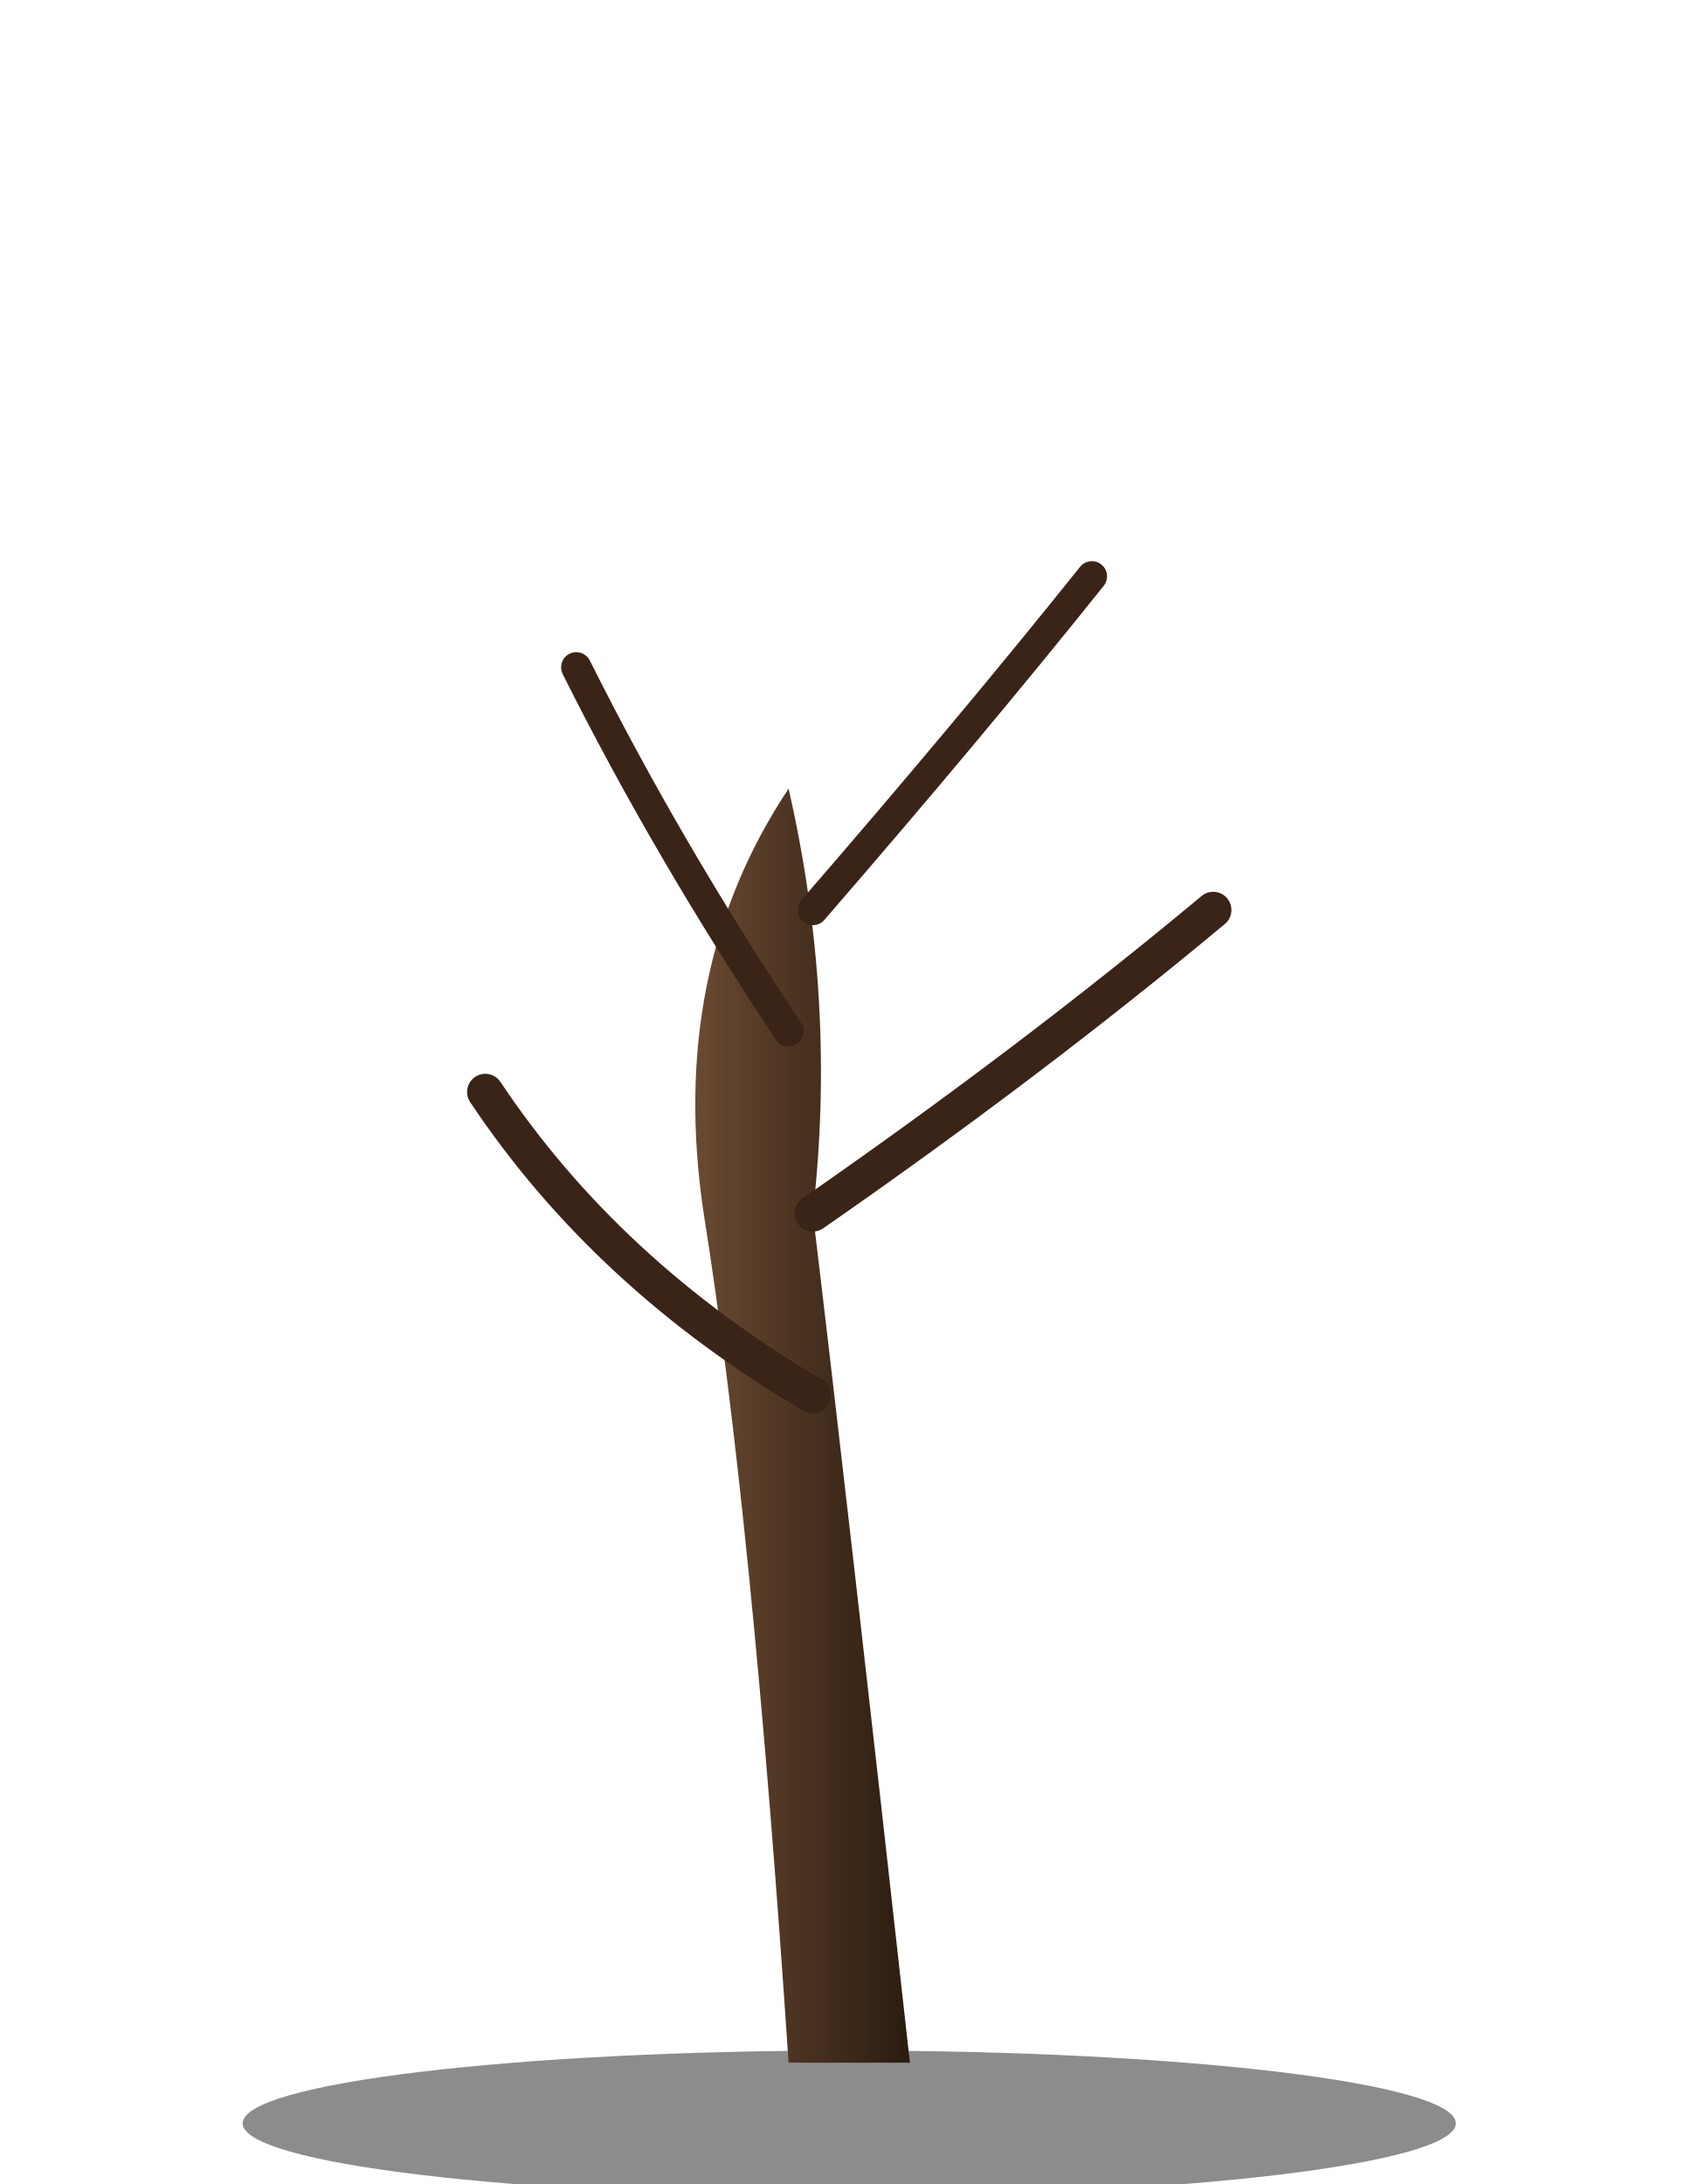
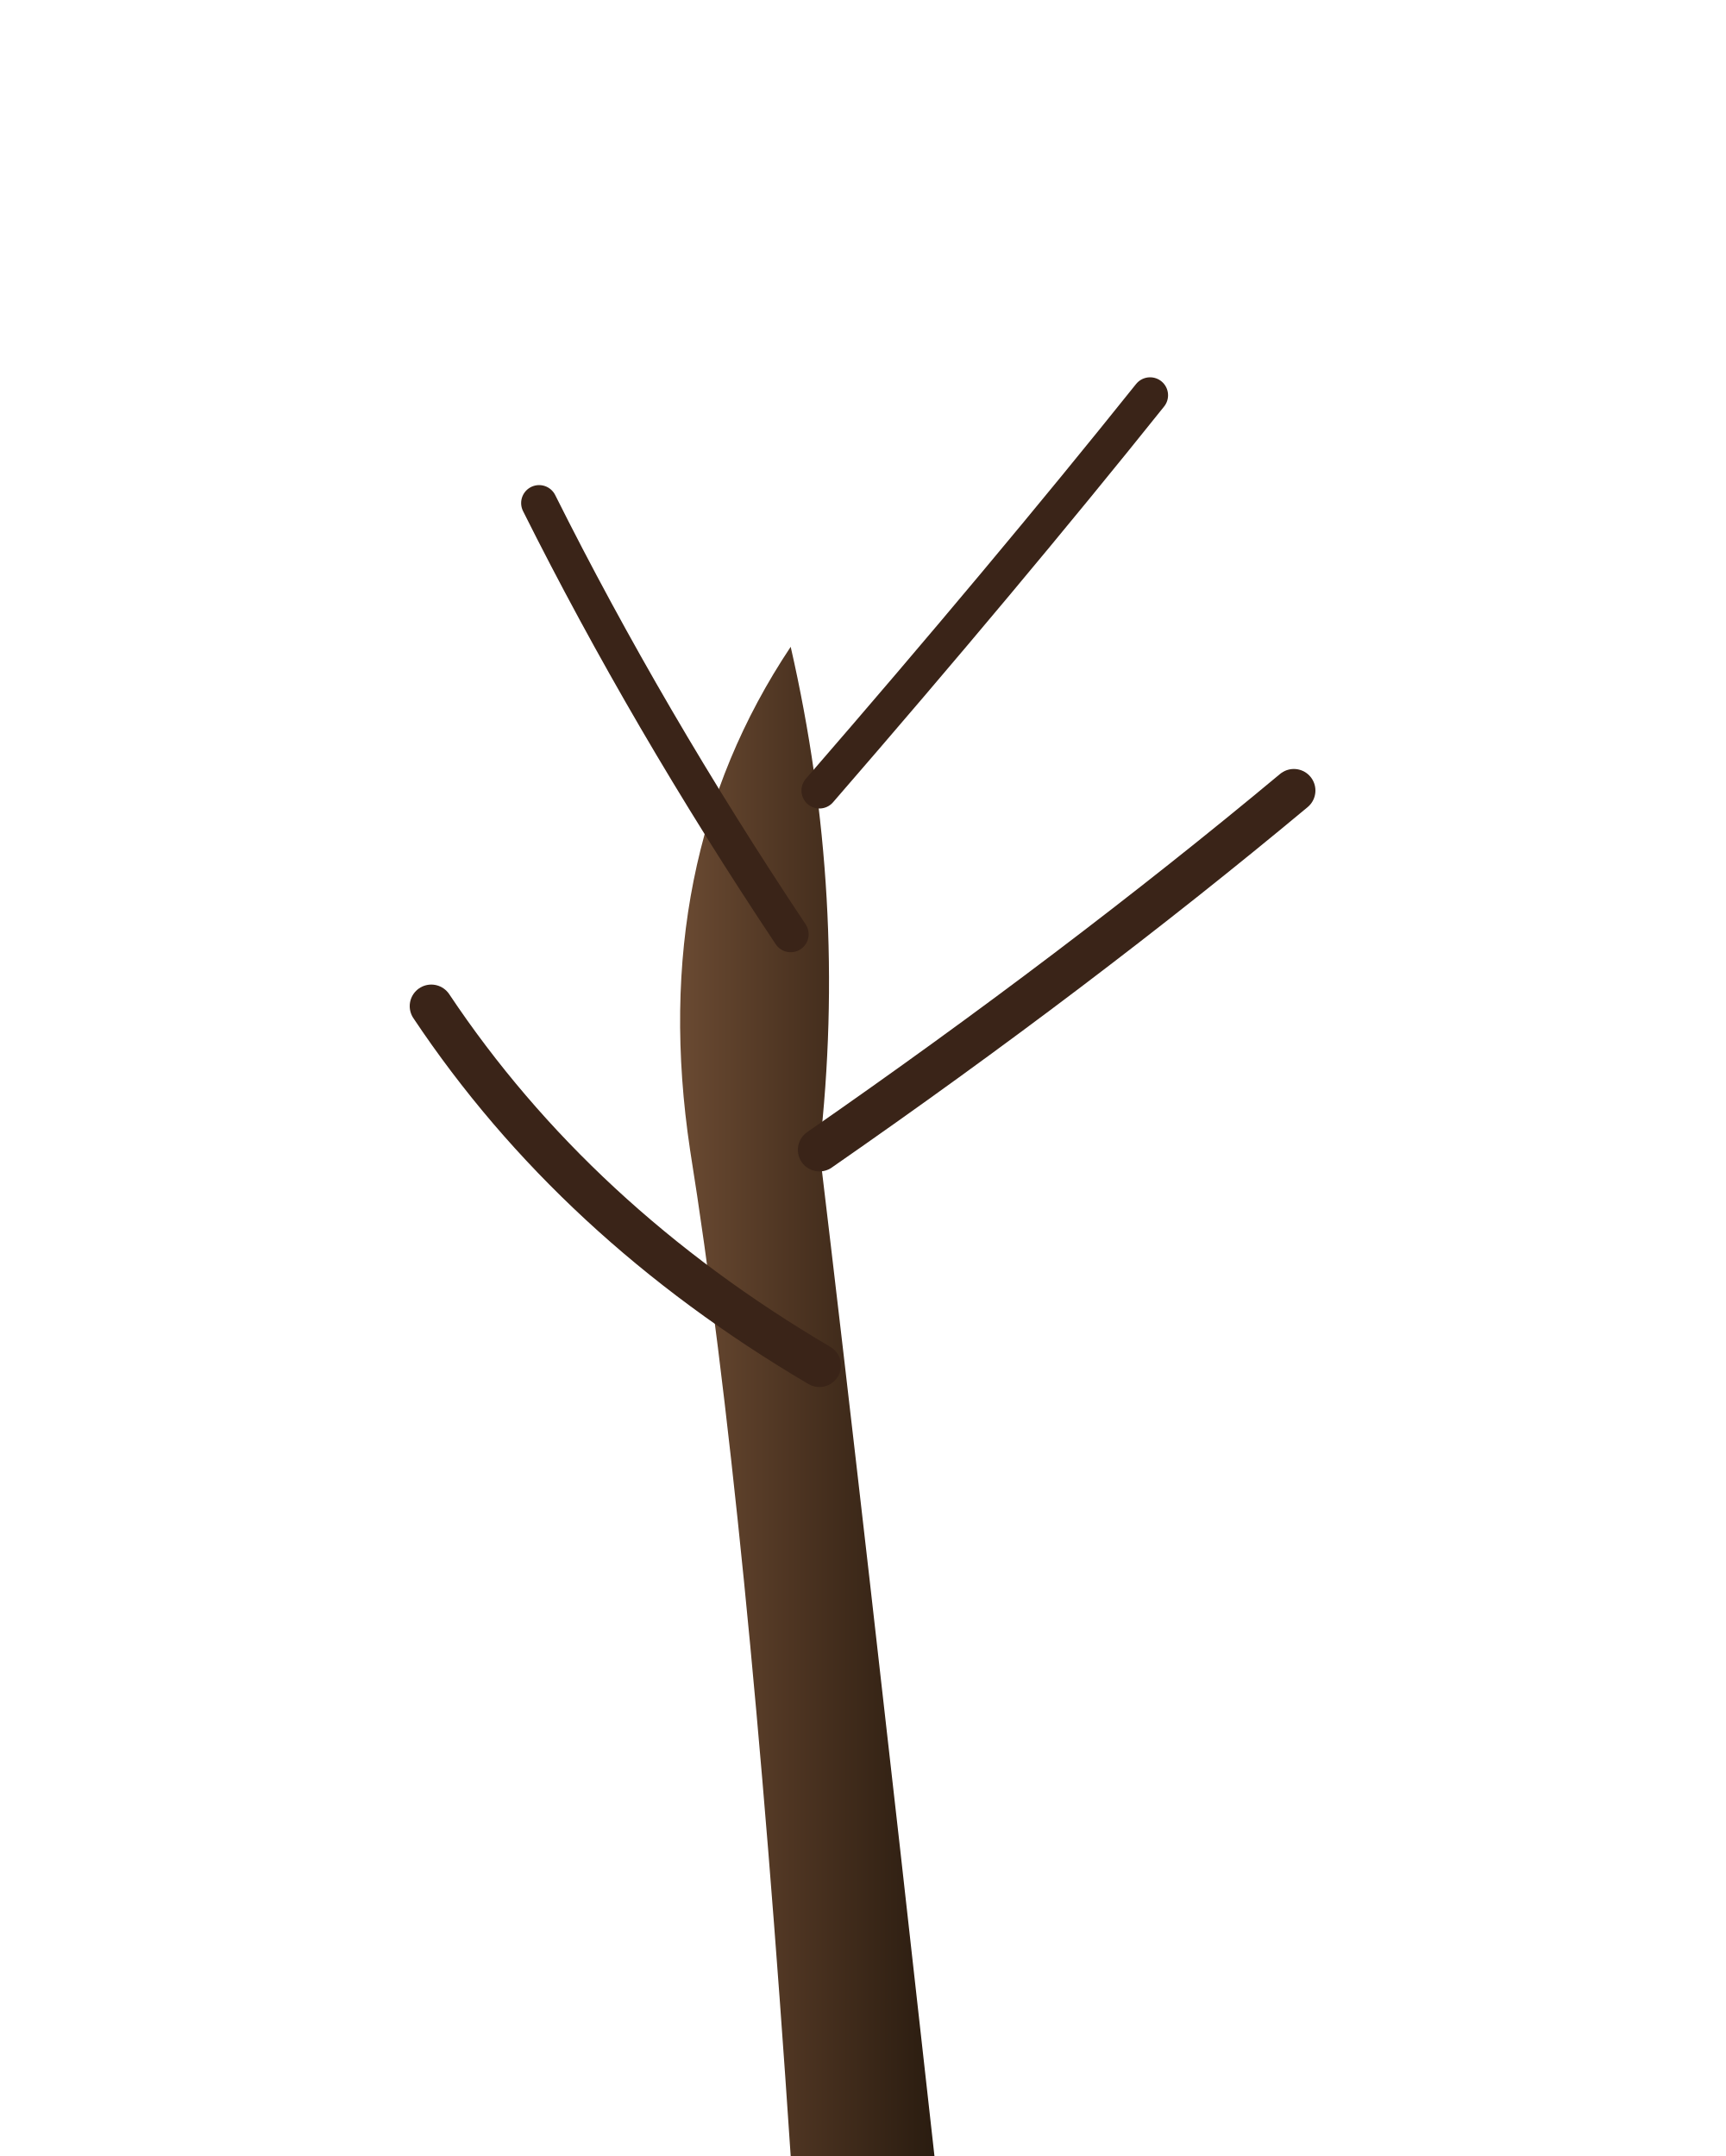
- <svg xmlns="http://www.w3.org/2000/svg" viewBox="0 0 280 360" width="280" height="360">
+ <svg xmlns="http://www.w3.org/2000/svg" viewBox="20 40 240 300" width="240" height="300">
  <defs>
    <linearGradient id="ol_trunk" x1="0" y1="0" x2="1" y2="0">
      <stop offset="0" stop-color="#6a4a32" />
      <stop offset="0.5" stop-color="#4a3220" />
      <stop offset="1" stop-color="#2a1c10" />
    </linearGradient>
  </defs>
-   <ellipse cx="140" cy="350" rx="100" ry="12" fill="#000" opacity="0.45" />
  <path d="M 130 340 Q 124 250 116 200 Q 110 160 130 130 Q 138 165 134 200 Q 140 250 150 340 Z" fill="url(#ol_trunk)" />
  <path d="M 134 230 Q 100 210 80 180" stroke="#3a2418" stroke-width="6" fill="none" stroke-linecap="round" />
  <path d="M 134 200 Q 170 175 200 150" stroke="#3a2418" stroke-width="6" fill="none" stroke-linecap="round" />
  <path d="M 130 170 Q 110 140 95 110" stroke="#3a2418" stroke-width="5" fill="none" stroke-linecap="round" />
  <path d="M 134 150 Q 160 120 180 95" stroke="#3a2418" stroke-width="5" fill="none" stroke-linecap="round" />
</svg>
